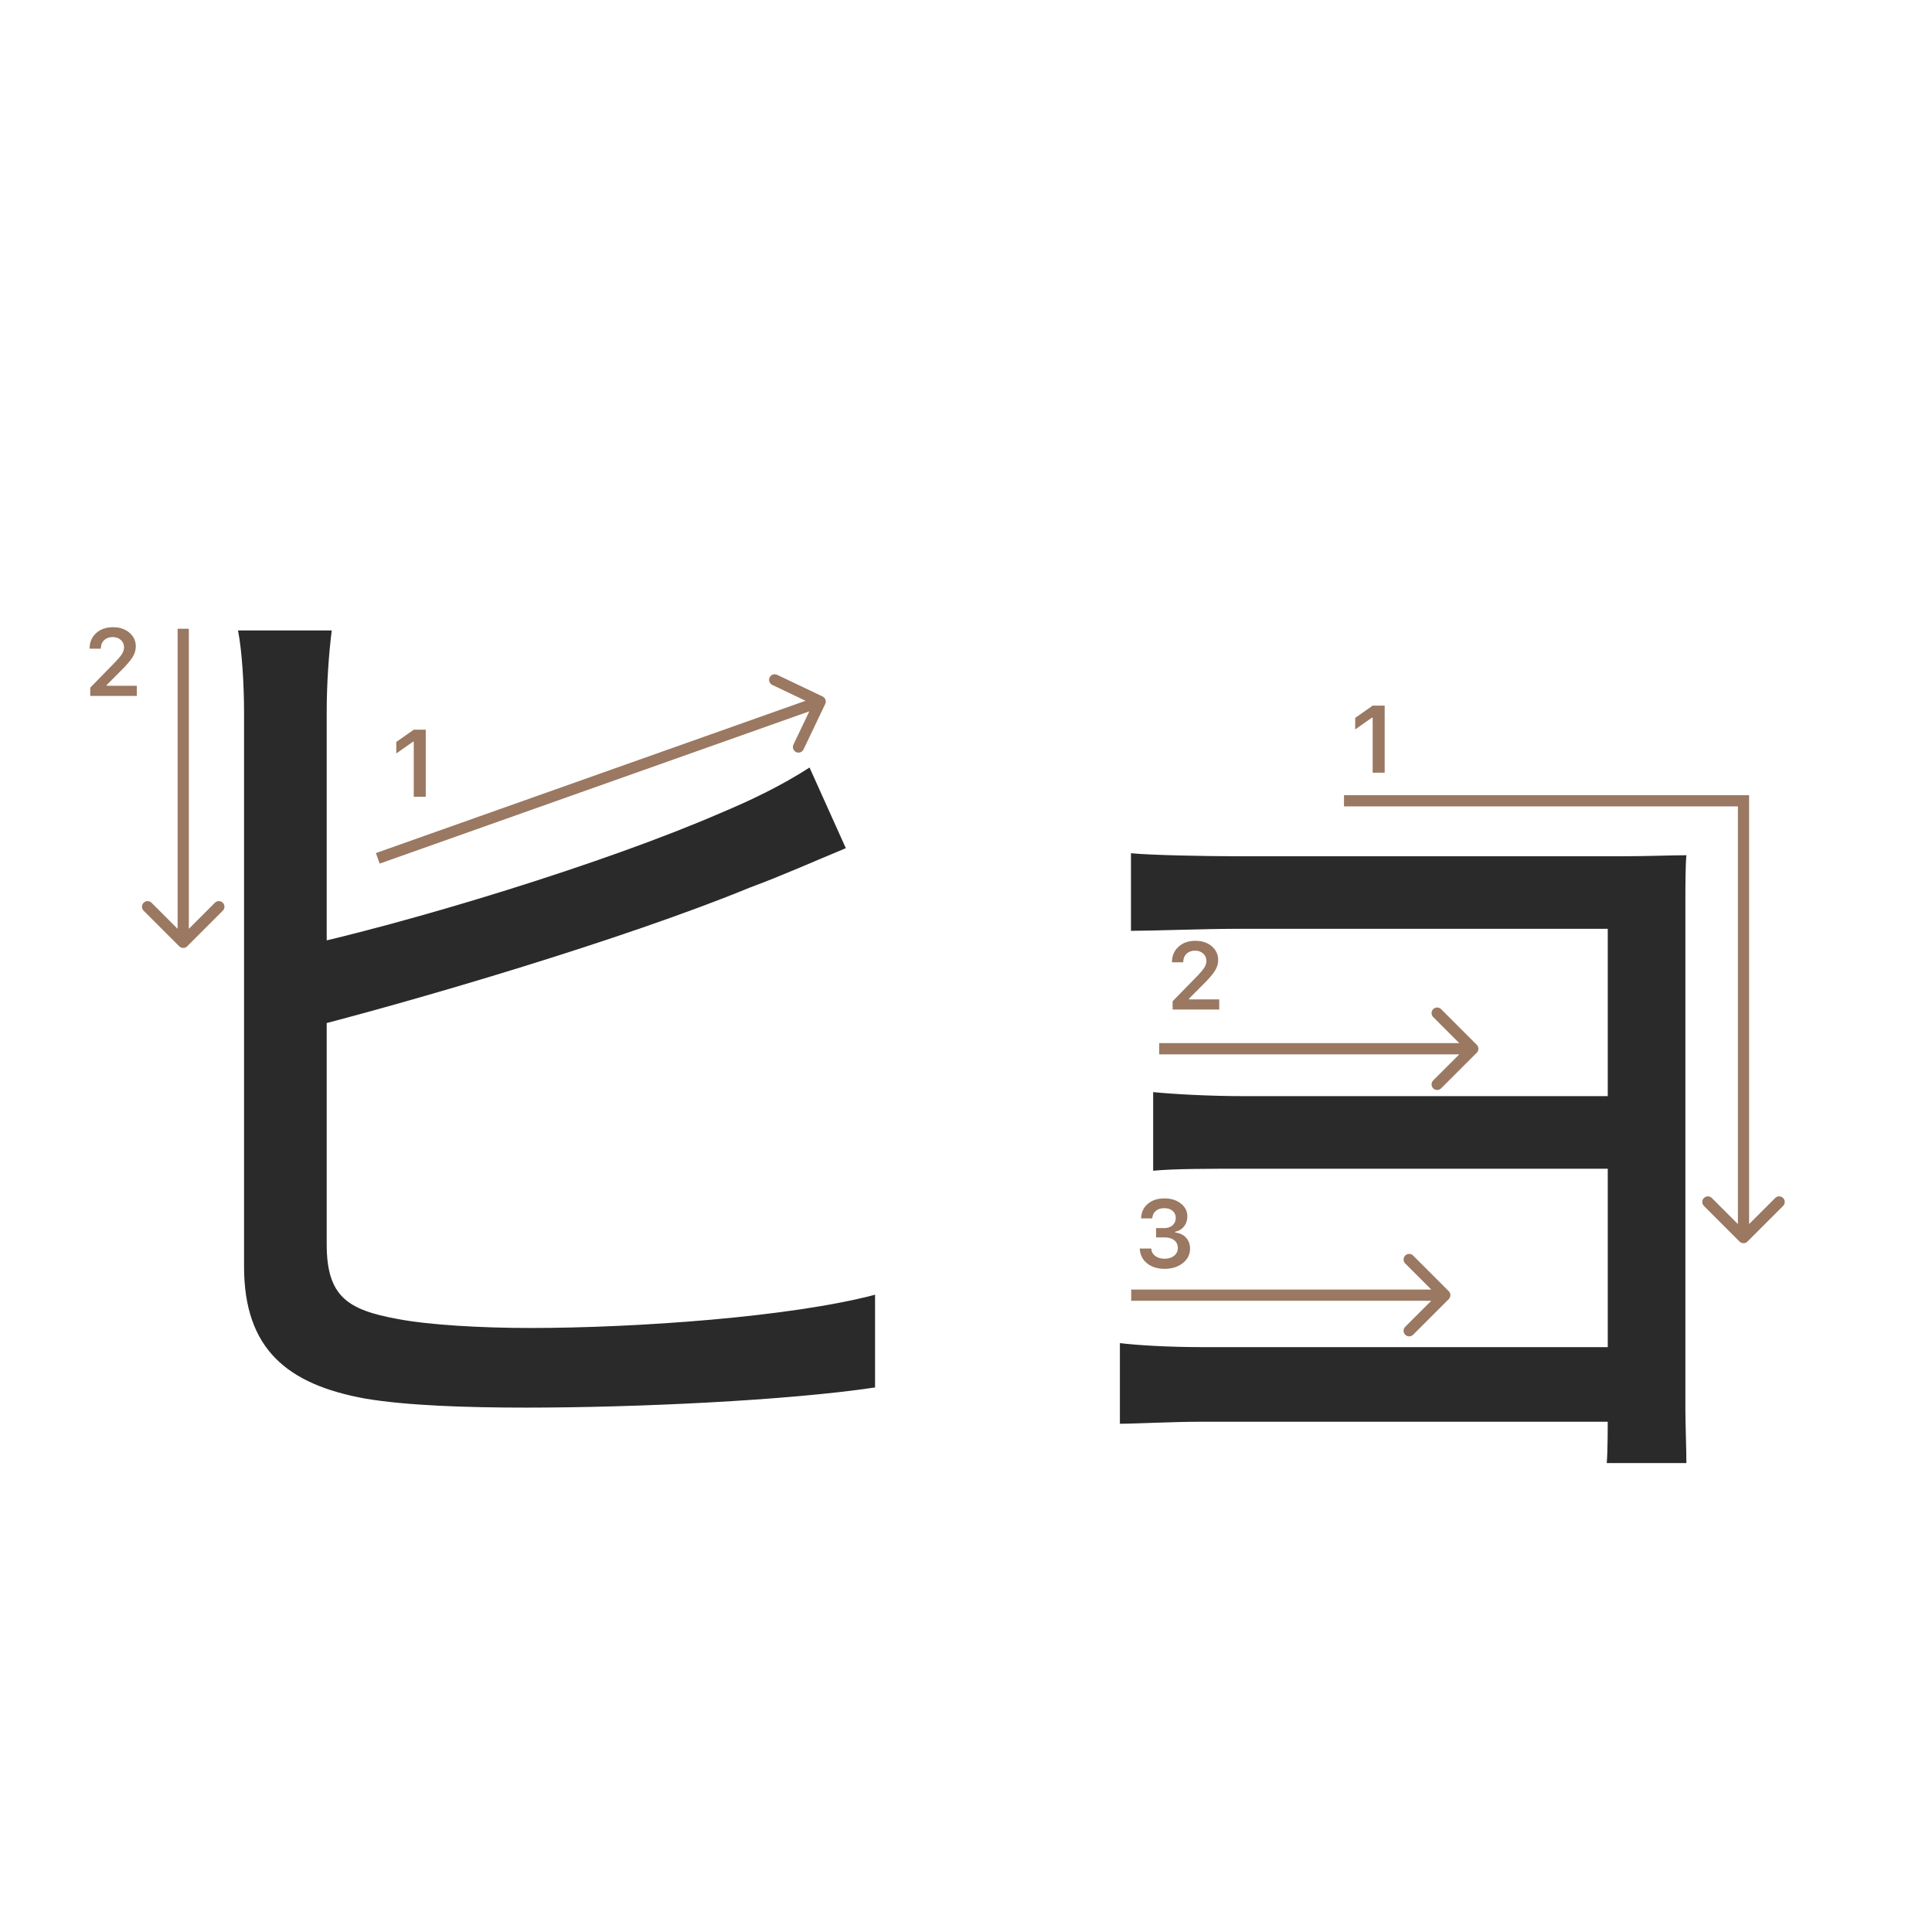
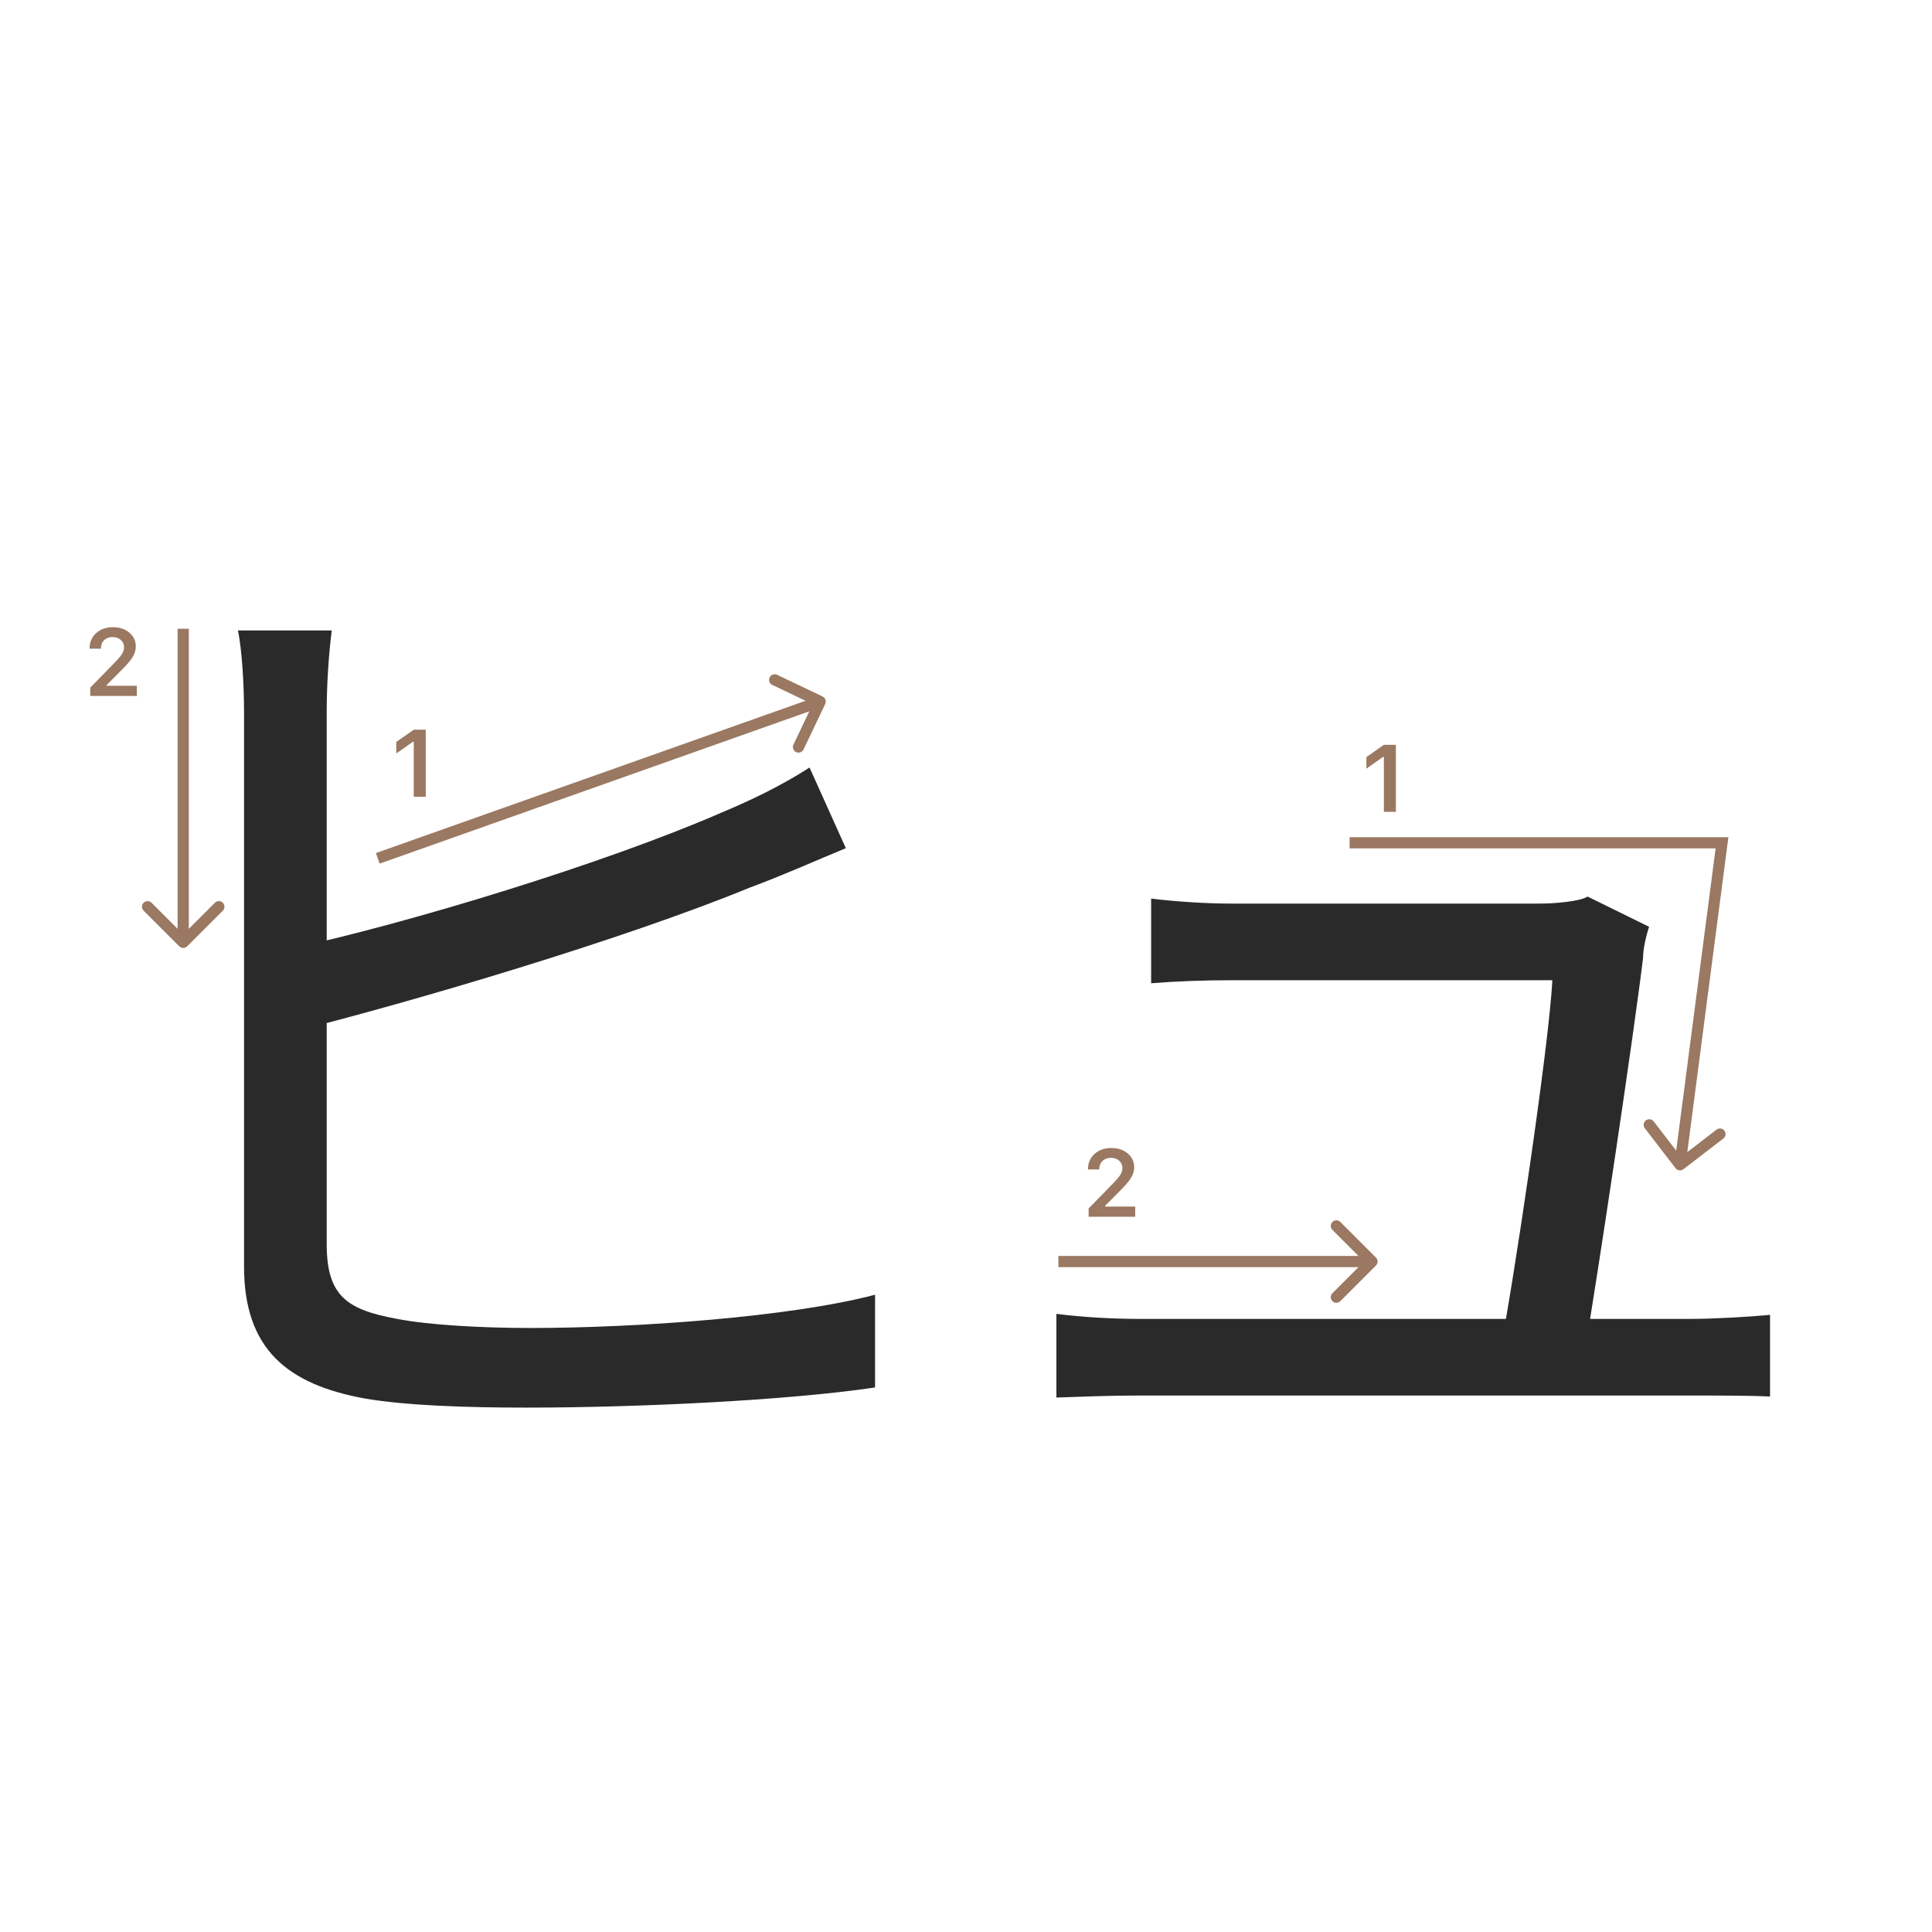
<svg xmlns="http://www.w3.org/2000/svg" width="345" height="345" viewBox="0 0 345 345" fill="none">
-   <path d="M201.96 152.36C205.38 152.72 215.64 152.9 220.5 152.9C230.58 152.9 275.4 152.9 289.98 152.9C294.12 152.9 298.62 152.72 301.14 152.72C300.96 154.7 300.96 158.48 300.96 161.9C300.96 168.2 300.96 236.24 300.96 251.54C300.96 254.42 301.14 258.56 301.14 261.26H286.92C287.1 259.1 287.1 254.78 287.1 251C287.1 232.1 287.1 171.26 287.1 165.86C281.16 165.86 230.4 165.86 220.5 165.86C215.64 165.86 205.38 166.22 201.96 166.22V152.36ZM205.92 195.02C209.52 195.38 216 195.74 222.12 195.74C231.3 195.74 288.9 195.74 294.12 195.74V208.7C288.9 208.7 231.3 208.7 222.12 208.7C216 208.7 209.52 208.7 205.92 209.06V195.02ZM199.98 239.84C202.86 240.2 208.44 240.56 214.74 240.56C225 240.56 286.38 240.56 294.3 240.56V253.88C285.3 253.88 225 253.88 214.74 253.88C209.16 253.88 202.86 254.24 199.98 254.24V239.84Z" fill="#2A2A2A" />
+   <path d="M294.48 165.5C293.94 167.12 293.4 169.46 293.4 171.08C291.78 184.58 285.3 227.78 283.14 240.38H268.02C270 230.66 276.66 186.56 277.2 175.04C266.04 175.04 225 175.04 220.14 175.04C214.92 175.04 210.06 175.22 205.56 175.58V160.46C209.88 161 215.46 161.36 219.96 161.36C226.8 161.36 264.6 161.36 274.68 161.36C277.56 161.36 282.06 161 283.5 160.1L294.48 165.5ZM188.64 234.62C192.96 235.16 198.18 235.52 203.58 235.52C213.3 235.52 292.32 235.52 301.86 235.52C305.82 235.52 312.3 235.16 316.08 234.8V249.38C312.66 249.2 306.18 249.2 302.22 249.2C292.14 249.2 212.58 249.2 203.58 249.2C198.18 249.2 194.04 249.38 188.64 249.56V234.62Z" fill="#2A2A2A" />
  <path d="M59.24 112.58C58.7 116.9 58.34 122.12 58.34 127.16C58.34 136.88 58.34 209.24 58.34 222.2C58.34 231.56 62.12 233.9 70.94 235.52C76.52 236.6 85.88 237.14 94.7 237.14C113.78 237.14 141.32 235.16 156.26 231.2V247.76C140.6 250.1 113.6 251.36 93.98 251.36C83.36 251.36 72.56 251 65.18 249.74C51.32 247.22 43.58 240.92 43.58 226.16C43.58 208.88 43.58 136.88 43.58 127.16C43.58 122.3 43.22 116.18 42.5 112.58H59.24ZM51.68 169.46C73.28 164.78 108.02 154.16 128.72 145.16C134.3 142.82 139.52 140.3 144.56 137.06L151.04 151.46C145.82 153.62 139.34 156.5 133.94 158.48C111.62 167.66 74 178.82 51.68 184.4V169.46Z" fill="#2A2A2A" />
  <path d="M73.886 142.275V132.455H73.745L70.765 134.547V132.488L73.894 130.297H76.027V142.275H73.886Z" fill="#9A7861" />
  <path d="M16 115.802C16 114.684 16.387 113.771 17.162 113.062C17.942 112.354 18.947 112 20.175 112C21.36 112 22.334 112.324 23.097 112.971C23.866 113.619 24.251 114.443 24.251 115.445C24.251 116.087 24.057 116.723 23.67 117.354C23.283 117.979 22.58 118.796 21.561 119.803L19.055 122.318V122.459H24.434V124.277H16.116V122.791L20.109 118.707C20.928 117.877 21.473 117.254 21.744 116.839C22.015 116.419 22.151 115.998 22.151 115.578C22.151 115.052 21.957 114.618 21.57 114.274C21.188 113.931 20.701 113.76 20.109 113.76C19.484 113.76 18.977 113.948 18.59 114.324C18.203 114.701 18.009 115.193 18.009 115.802V115.835H16V115.802Z" fill="#9A7861" />
  <path fill-rule="evenodd" clip-rule="evenodd" d="M138.766 120.5L146.89 124.372C147.389 124.61 147.6 125.207 147.363 125.705L143.49 133.829C143.253 134.328 142.656 134.54 142.157 134.302C141.659 134.064 141.447 133.468 141.685 132.969L144.519 127.024L67.794 154.217L67.126 152.332L143.85 125.139L137.905 122.305C137.407 122.068 137.195 121.471 137.433 120.972C137.671 120.474 138.267 120.262 138.766 120.5Z" fill="#9A7861" />
  <path fill-rule="evenodd" clip-rule="evenodd" d="M39.788 162.62L33.424 168.984C33.034 169.374 32.401 169.374 32.01 168.984L25.646 162.62C25.256 162.229 25.256 161.596 25.646 161.206C26.037 160.815 26.67 160.815 27.06 161.206L31.717 165.863L31.717 112.277L33.717 112.277L33.717 165.863L38.374 161.206C38.764 160.815 39.398 160.815 39.788 161.206C40.179 161.596 40.179 162.229 39.788 162.62Z" fill="#9A7861" />
-   <path d="M245.121 137.978V128.158H244.98L242 130.25V128.191L245.129 126H247.263V137.978H245.121Z" fill="#9A7861" />
-   <path d="M209.283 171.802C209.283 170.684 209.671 169.771 210.445 169.062C211.226 168.354 212.23 168 213.458 168C214.643 168 215.617 168.324 216.38 168.971C217.15 169.619 217.534 170.443 217.534 171.445C217.534 172.087 217.34 172.723 216.953 173.354C216.566 173.979 215.863 174.796 214.845 175.803L212.338 178.318V178.459H217.717V180.277H209.399V178.791L213.392 174.707C214.211 173.877 214.756 173.254 215.027 172.839C215.299 172.419 215.434 171.998 215.434 171.578C215.434 171.052 215.24 170.618 214.853 170.274C214.471 169.931 213.984 169.76 213.392 169.76C212.767 169.76 212.26 169.948 211.873 170.324C211.486 170.701 211.292 171.193 211.292 171.802V171.835H209.283V171.802Z" fill="#9A7861" />
-   <path d="M206.439 220.964V219.304H207.9C208.509 219.304 209.004 219.138 209.386 218.806C209.768 218.469 209.958 218.031 209.958 217.495C209.958 216.963 209.77 216.54 209.394 216.225C209.023 215.904 208.525 215.743 207.9 215.743C207.28 215.743 206.777 215.906 206.389 216.233C206.007 216.559 205.797 217.005 205.758 217.569H203.758C203.813 216.468 204.217 215.599 204.97 214.963C205.722 214.321 206.721 214 207.966 214C209.128 214 210.094 214.304 210.863 214.913C211.638 215.516 212.025 216.277 212.025 217.196C212.025 217.899 211.829 218.499 211.436 218.997C211.049 219.495 210.523 219.813 209.859 219.952V220.093C210.678 220.187 211.323 220.494 211.793 221.014C212.269 221.534 212.507 222.193 212.507 222.99C212.507 224.019 212.075 224.874 211.212 225.555C210.354 226.235 209.275 226.576 207.975 226.576C206.685 226.576 205.634 226.246 204.82 225.588C204.012 224.929 203.581 224.052 203.525 222.957H205.576C205.62 223.51 205.861 223.953 206.298 224.285C206.735 224.611 207.299 224.774 207.991 224.774C208.677 224.774 209.236 224.597 209.668 224.243C210.105 223.883 210.324 223.421 210.324 222.857C210.324 222.27 210.111 221.808 209.685 221.471C209.258 221.133 208.677 220.964 207.941 220.964H206.439Z" fill="#9A7861" />
-   <path fill-rule="evenodd" clip-rule="evenodd" d="M310.34 144H240V142H312.34V218.586L316.997 213.929C317.387 213.538 318.02 213.538 318.411 213.929C318.801 214.319 318.801 214.953 318.411 215.343L312.047 221.707C311.656 222.098 311.023 222.098 310.633 221.707L304.269 215.343C303.878 214.953 303.878 214.319 304.269 213.929C304.659 213.538 305.292 213.538 305.683 213.929L310.34 218.586V144Z" fill="#9A7861" />
-   <path fill-rule="evenodd" clip-rule="evenodd" d="M257.343 180.206L263.707 186.57C264.098 186.96 264.098 187.594 263.707 187.984L257.343 194.348C256.953 194.739 256.319 194.739 255.929 194.348C255.538 193.958 255.538 193.324 255.929 192.934L260.586 188.277L207 188.277L207 186.277L260.586 186.277L255.929 181.62C255.538 181.23 255.538 180.596 255.929 180.206C256.319 179.815 256.953 179.815 257.343 180.206Z" fill="#9A7861" />
-   <path fill-rule="evenodd" clip-rule="evenodd" d="M252.343 224.206L258.707 230.57C259.098 230.96 259.098 231.594 258.707 231.984L252.343 238.348C251.953 238.739 251.319 238.739 250.929 238.348C250.538 237.958 250.538 237.324 250.929 236.934L255.586 232.277L202 232.277L202 230.277L255.586 230.277L250.929 225.62C250.538 225.23 250.538 224.596 250.929 224.206C251.319 223.815 251.953 223.815 252.343 224.206Z" fill="#9A7861" />
+   <path d="M247.121 144.978V135.158H246.98L244 137.25V135.191L247.129 133H249.263V144.978H247.121Z" fill="#9A7861" />
+   <path d="M194.283 208.802C194.283 207.684 194.671 206.771 195.445 206.062C196.226 205.354 197.23 205 198.458 205C199.643 205 200.617 205.324 201.38 205.971C202.15 206.619 202.534 207.443 202.534 208.445C202.534 209.087 202.34 209.723 201.953 210.354C201.566 210.979 200.863 211.796 199.845 212.803L197.338 215.318V215.459H202.717V217.277H194.399V215.791L198.392 211.707C199.211 210.877 199.756 210.254 200.027 209.839C200.299 209.419 200.434 208.998 200.434 208.578C200.434 208.052 200.24 207.618 199.853 207.274C199.471 206.931 198.984 206.76 198.392 206.76C197.767 206.76 197.26 206.948 196.873 207.324C196.486 207.701 196.292 208.193 196.292 208.802V208.835H194.283V208.802Z" fill="#9A7861" />
+   <path fill-rule="evenodd" clip-rule="evenodd" d="M239.343 218.206L245.707 224.57C246.098 224.96 246.098 225.594 245.707 225.984L239.343 232.348C238.953 232.739 238.319 232.739 237.929 232.348C237.538 231.958 237.538 231.324 237.929 230.934L242.586 226.277L189 226.277L189 224.277L242.586 224.277L237.929 219.62C237.538 219.23 237.538 218.596 237.929 218.206C238.319 217.815 238.953 217.815 239.343 218.206Z" fill="#9A7861" />
+   <path fill-rule="evenodd" clip-rule="evenodd" d="M306.361 151.5H241V149.5H308.639L301.304 205.735L306.524 201.72C306.962 201.383 307.59 201.465 307.926 201.903C308.263 202.341 308.181 202.968 307.743 203.305L300.61 208.793C300.172 209.129 299.544 209.047 299.207 208.61L293.72 201.476C293.383 201.038 293.465 200.41 293.903 200.074C294.341 199.737 294.968 199.819 295.305 200.257L299.321 205.477L306.361 151.5Z" fill="#9A7861" />
</svg>
